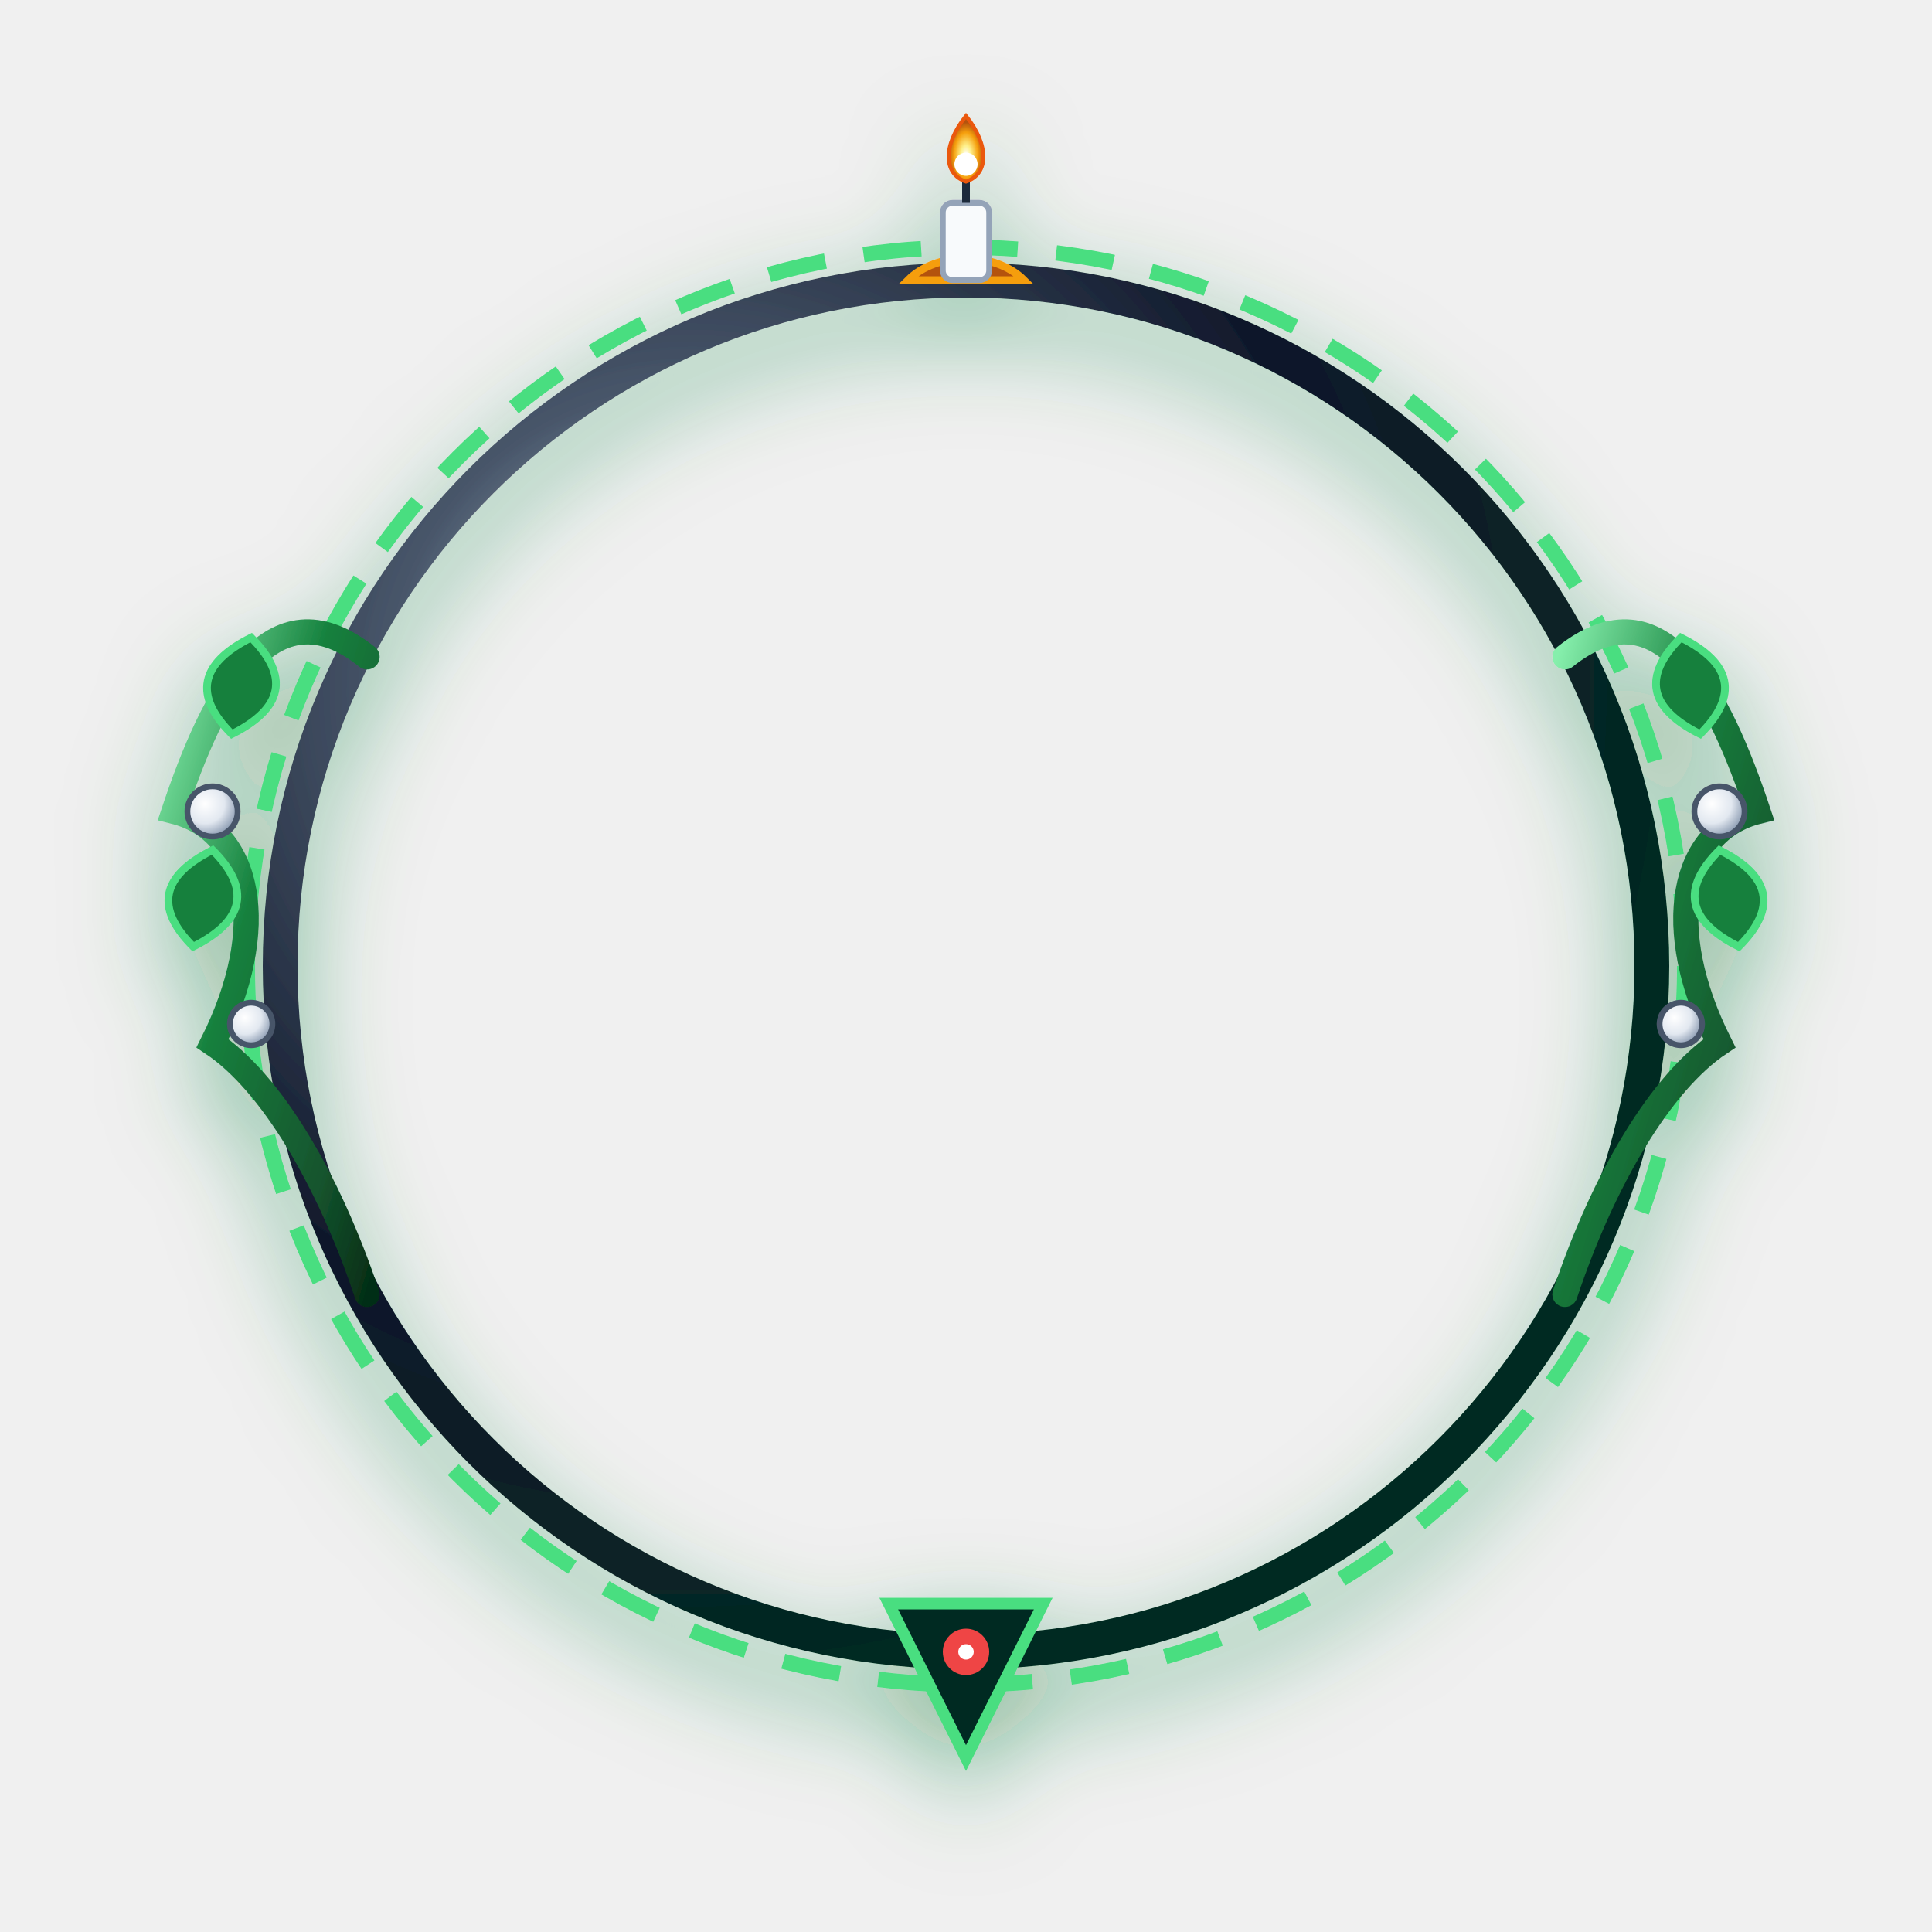
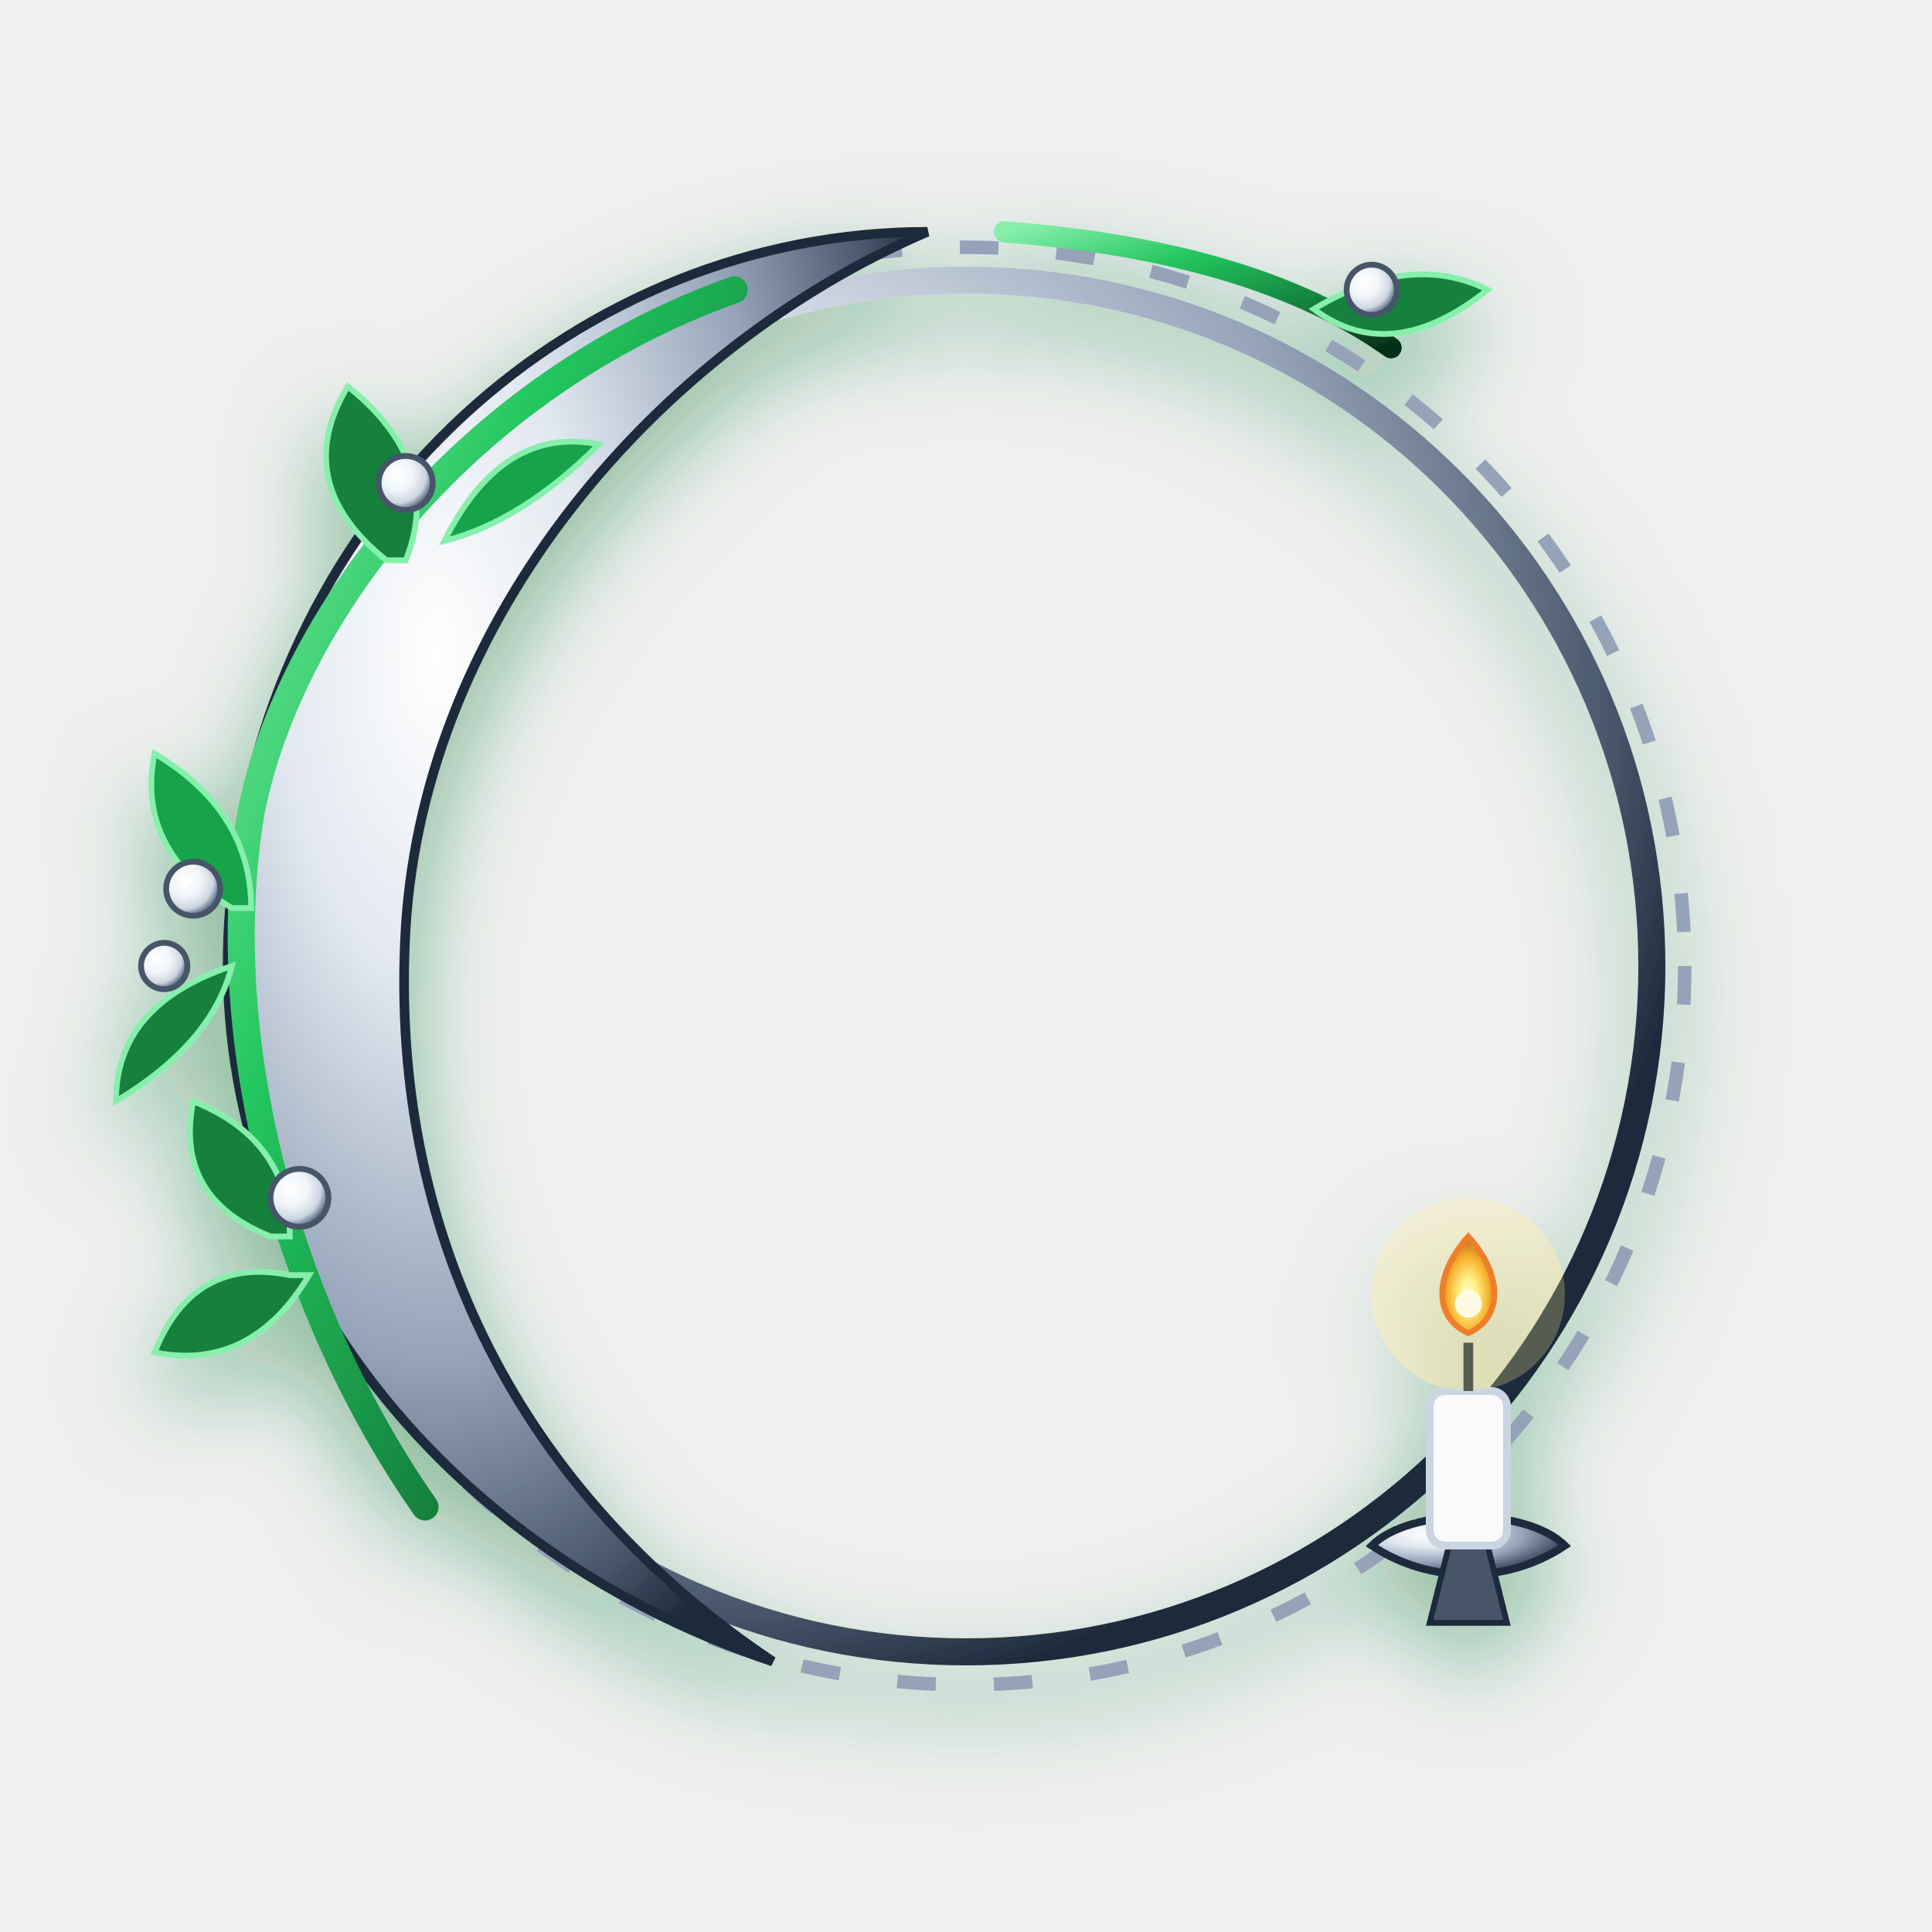
<svg xmlns="http://www.w3.org/2000/svg" viewBox="0 0 100 100" fill="none">
  <defs>
-     <radialGradient id="mistletoeRing" cx="30%" cy="30%" r="75%">
-       <stop offset="0%" stop-color="#cbd5e1" />
-       <stop offset="30%" stop-color="#475569" />
-       <stop offset="65%" stop-color="#0f172a" />
-       <stop offset="100%" stop-color="#022c22" />
+     <radialGradient id="silverMoonCrescent" cx="30%" cy="30%" r="75%">
+       <stop offset="0%" stop-color="#ffffff" />
+       <stop offset="30%" stop-color="#e2e8f0" />
+       <stop offset="65%" stop-color="#94a3b8" />
+       <stop offset="90%" stop-color="#475569" />
+       <stop offset="100%" stop-color="#1e293b" />
    </radialGradient>
-     <linearGradient id="mistletoeVine" x1="0" y1="0" x2="1" y2="1">
+     <linearGradient id="livingMistletoeGrad" x1="0" y1="0" x2="1" y2="1">
      <stop offset="0%" stop-color="#86efac" />
-       <stop offset="40%" stop-color="#15803d" />
-       <stop offset="80%" stop-color="#14532d" />
+       <stop offset="35%" stop-color="#22c55e" />
+       <stop offset="70%" stop-color="#15803d" />
      <stop offset="100%" stop-color="#052e16" />
    </linearGradient>
-     <radialGradient id="pearlBerry" cx="35%" cy="35%" r="65%">
+     <radialGradient id="pearlBerryGrad" cx="35%" cy="35%" r="65%">
      <stop offset="0%" stop-color="#ffffff" />
-       <stop offset="60%" stop-color="#e2e8f0" />
-       <stop offset="100%" stop-color="#94a3b8" />
+       <stop offset="45%" stop-color="#f1f5f9" />
+       <stop offset="80%" stop-color="#cbd5e1" />
+       <stop offset="100%" stop-color="#64748b" />
    </radialGradient>
-     <radialGradient id="candleFlameGlow" cx="50%" cy="60%" r="50%">
+     <radialGradient id="solsticeCandleGlow" cx="50%" cy="60%" r="55%">
      <stop offset="0%" stop-color="#ffffff" />
      <stop offset="30%" stop-color="#fef08a" />
      <stop offset="70%" stop-color="#f59e0b" />
      <stop offset="100%" stop-color="#b45309" />
    </radialGradient>
    <filter id="mistletoeRelicShadow" x="-25%" y="-25%" width="150%" height="150%">
-       <feDropShadow dx="0" dy="1.5" stdDeviation="1.5" flood-color="#000" flood-opacity="0.88" />
+       <feDropShadow dx="0" dy="1.5" stdDeviation="1.5" flood-color="#000000" flood-opacity="0.9" />
      <feDropShadow dx="0" dy="1.8" stdDeviation="2.5" flood-color="#15803d" flood-opacity="0.5" />
    </filter>
  </defs>
  <g filter="url(#mistletoeRelicShadow)">
-     <circle cx="50" cy="50" r="35.5" stroke="url(#mistletoeRing)" stroke-width="1.8" />
-     <circle cx="50" cy="50" r="37.2" stroke="#4ade80" stroke-width="0.8" stroke-dasharray="3 2" />
-     <g stroke="url(#mistletoeVine)" stroke-linecap="round" fill="none">
-       <path d="M19,34 C14,30 11,36 9,42 C13,43 14,48 11,54 C14,56 17,61 19,67" stroke-width="1.3" />
-       <path d="M12,38 Q9,35 13,33 Q16,36 12,38 Z" fill="#15803d" stroke="#4ade80" stroke-width="0.4" />
-       <path d="M10,49 Q7,46 11,44 Q14,47 10,49 Z" fill="#15803d" stroke="#4ade80" stroke-width="0.4" />
-       <circle cx="11" cy="42" r="1.3" fill="url(#pearlBerry)" stroke="#475569" stroke-width="0.3" />
-       <circle cx="13" cy="53" r="1.1" fill="url(#pearlBerry)" stroke="#475569" stroke-width="0.3" />
-     </g>
-     <g stroke="url(#mistletoeVine)" stroke-linecap="round" fill="none">
-       <path d="M81,34 C86,30 89,36 91,42 C87,43 86,48 89,54 C86,56 83,61 81,67" stroke-width="1.3" />
-       <path d="M88,38 Q91,35 87,33 Q84,36 88,38 Z" fill="#15803d" stroke="#4ade80" stroke-width="0.4" />
-       <path d="M90,49 Q93,46 89,44 Q86,47 90,49 Z" fill="#15803d" stroke="#4ade80" stroke-width="0.4" />
-       <circle cx="89" cy="42" r="1.3" fill="url(#pearlBerry)" stroke="#475569" stroke-width="0.3" />
-       <circle cx="87" cy="53" r="1.1" fill="url(#pearlBerry)" stroke="#475569" stroke-width="0.3" />
-     </g>
-     <polygon points="50,91 46,83 54,83" fill="#022c22" stroke="#4ade80" stroke-width="0.6" />
-     <circle cx="50" cy="85.5" r="1.2" fill="#ef4444" />
-     <circle cx="50" cy="85.5" r="0.4" fill="#ffffff" />
-     <g transform="translate(50, 11)">
-       <path d="M-3,3.5 C-1.5,2 1.5,2 3,3.5 Z" fill="#b45309" stroke="#f59e0b" stroke-width="0.4" />
-       <rect x="-1.2" y="-0.5" width="2.4" height="4" rx="0.5" fill="#f8fafc" stroke="#94a3b8" stroke-width="0.3" />
-       <line x1="0" y1="-0.5" x2="0" y2="-1.8" stroke="#1e293b" stroke-width="0.4" />
-       <g>
-         <path d="M0,-5 C-1.2,-3.5 -1.2,-2 0,-1.6 C1.2,-2 1.2,-3.5 0,-5 Z" fill="url(#candleFlameGlow)" stroke="#ea580c" stroke-width="0.2" />
-         <circle cx="0" cy="-2.5" r="0.6" fill="#ffffff" />
-         <animateTransform attributeName="transform" type="scale" values="1 1; 1 1; 1.25 1.3; 0.85 0.9; 1.15 1.2; 1 1; 1 1" keyTimes="0; 0.45; 0.50; 0.54; 0.58; 0.64; 1" dur="7.0s" repeatCount="indefinite" />
+     <circle cx="50" cy="50" r="35.5" stroke="url(#silverMoonCrescent)" stroke-width="1.4" />
+     <circle cx="50" cy="50" r="37.2" stroke="#94a3b8" stroke-width="0.7" stroke-dasharray="2 3" />
+     <path d="M48,12 C30,12 14,26 12,46 C10,64 22,80 40,86 C28,78 20,65 21,48 C22,32 34,18 48,12 Z" fill="url(#silverMoonCrescent)" stroke="#1e293b" stroke-width="0.5" />
+     <path d="M22,78 C15,68 11,54 13,42 C15,32 24,20 38,15" stroke="url(#livingMistletoeGrad)" stroke-width="1.4" stroke-linecap="round" fill="none" />
+     <path d="M14,64 Q9,62 10,57 Q15,59 15,64 Z" fill="#15803d" stroke="#86efac" stroke-width="0.3" />
+     <path d="M16,66 Q13,71 8,70 Q10,65 15,66 Z" fill="#15803d" stroke="#86efac" stroke-width="0.3" />
+     <circle cx="15.5" cy="62" r="1.5" fill="url(#pearlBerryGrad)" stroke="#475569" stroke-width="0.3" />
+     <path d="M12,47 Q7,44 8,39 Q13,42 13,47 Z" fill="#16a34a" stroke="#86efac" stroke-width="0.3" />
+     <path d="M12,50 Q6,52 6,57 Q11,54 12,50 Z" fill="#15803d" stroke="#86efac" stroke-width="0.3" />
+     <circle cx="10" cy="46" r="1.4" fill="url(#pearlBerryGrad)" stroke="#475569" stroke-width="0.3" />
+     <circle cx="8.5" cy="50" r="1.2" fill="url(#pearlBerryGrad)" stroke="#475569" stroke-width="0.3" />
+     <path d="M20,29 Q15,25 18,20 Q23,24 21,29 Z" fill="#15803d" stroke="#86efac" stroke-width="0.3" />
+     <path d="M23,28 Q26,22 31,23 Q27,27 23,28 Z" fill="#16a34a" stroke="#86efac" stroke-width="0.3" />
+     <circle cx="21" cy="25" r="1.4" fill="url(#pearlBerryGrad)" stroke="#475569" stroke-width="0.3" />
+     <path d="M52,12 Q65,13 72,18" stroke="url(#livingMistletoeGrad)" stroke-width="1.1" stroke-linecap="round" fill="none" />
+     <path d="M68,16 Q73,13 77,15 Q72,19 68,16 Z" fill="#15803d" stroke="#86efac" stroke-width="0.3" />
+     <circle cx="71" cy="15" r="1.3" fill="url(#pearlBerryGrad)" stroke="#475569" stroke-width="0.3" />
+     <g transform="translate(76, 70)">
+       <path d="M-5,10 C-3,8 3,8 5,10 C2,12 -2,12 -5,10 Z" fill="url(#silverMoonCrescent)" stroke="#1e293b" stroke-width="0.4" />
+       <path d="M-1,10 L-2,14 L2,14 L1,10 Z" fill="#475569" stroke="#1e293b" stroke-width="0.3" />
+       <rect x="-2" y="2" width="4" height="8" rx="0.8" fill="#f8fafc" stroke="#cbd5e1" stroke-width="0.4" />
+       <line x1="0" y1="2" x2="0" y2="-0.5" stroke="#1e293b" stroke-width="0.5" />
+       <g id="candleFlameGlowGroup">
+         <path d="M0,-6 C-1.8,-4 -1.8,-1.8 0,-1 C1.8,-1.8 1.8,-4 0,-6 Z" fill="url(#solsticeCandleGlow)" stroke="#ea580c" stroke-width="0.3" />
+         <circle cx="0" cy="-2.5" r="0.7" fill="#ffffff" />
+         <animateTransform attributeName="transform" type="scale" values="1 1; 1.08 1.15; 0.92 0.95; 1.12 1.2; 0.96 0.98; 1 1" keyTimes="0; 0.2; 0.4; 0.6; 0.8; 1" dur="1.8s" repeatCount="indefinite" />
      </g>
-       <circle cx="0" cy="-2.5" r="2.8" fill="#fef08a" opacity="0">
-         <animate attributeName="opacity" values="0; 0; 0.5; 0.1; 0.4; 0; 0" keyTimes="0; 0.45; 0.50; 0.54; 0.58; 0.64; 1" dur="7.0s" repeatCount="indefinite" />
+       <circle cx="0" cy="-3" r="5" fill="#fef08a" opacity="0.25">
+         <animate attributeName="opacity" values="0.2; 0.45; 0.22; 0.4; 0.2" dur="2.2s" repeatCount="indefinite" />
+         <animate attributeName="r" values="4.5; 5.8; 4.8; 5.5; 4.5" dur="2.2s" repeatCount="indefinite" />
      </circle>
    </g>
+     <circle cx="15.5" cy="62" r="2.8" fill="#ffffff" opacity="0">
+       <animate attributeName="opacity" values="0; 0; 0.95; 0.2; 0.8; 0; 0" keyTimes="0; 0.45; 0.49; 0.53; 0.58; 0.65; 1" dur="7.0s" repeatCount="indefinite" />
+     </circle>
+     <circle cx="10" cy="46" r="2.8" fill="#ffffff" opacity="0">
+       <animate attributeName="opacity" values="0; 0; 0.95; 0.2; 0.8; 0; 0" keyTimes="0; 0.48; 0.52; 0.56; 0.61; 0.68; 1" dur="7.0s" repeatCount="indefinite" />
+     </circle>
+     <circle cx="21" cy="25" r="2.8" fill="#ffffff" opacity="0">
+       <animate attributeName="opacity" values="0; 0; 0.95; 0.2; 0.8; 0; 0" keyTimes="0; 0.51; 0.55; 0.59; 0.64; 0.71; 1" dur="7.0s" repeatCount="indefinite" />
+     </circle>
+     <path d="M20,40 Q15,48 20,56" stroke="#ffffff" stroke-width="1.5" stroke-linecap="round" fill="none" opacity="0">
+       <animate attributeName="opacity" values="0; 0; 0.9; 0.3; 0; 0" keyTimes="0; 0.46; 0.52; 0.60; 0.66; 1" dur="7.0s" repeatCount="indefinite" />
+     </path>
  </g>
</svg>
